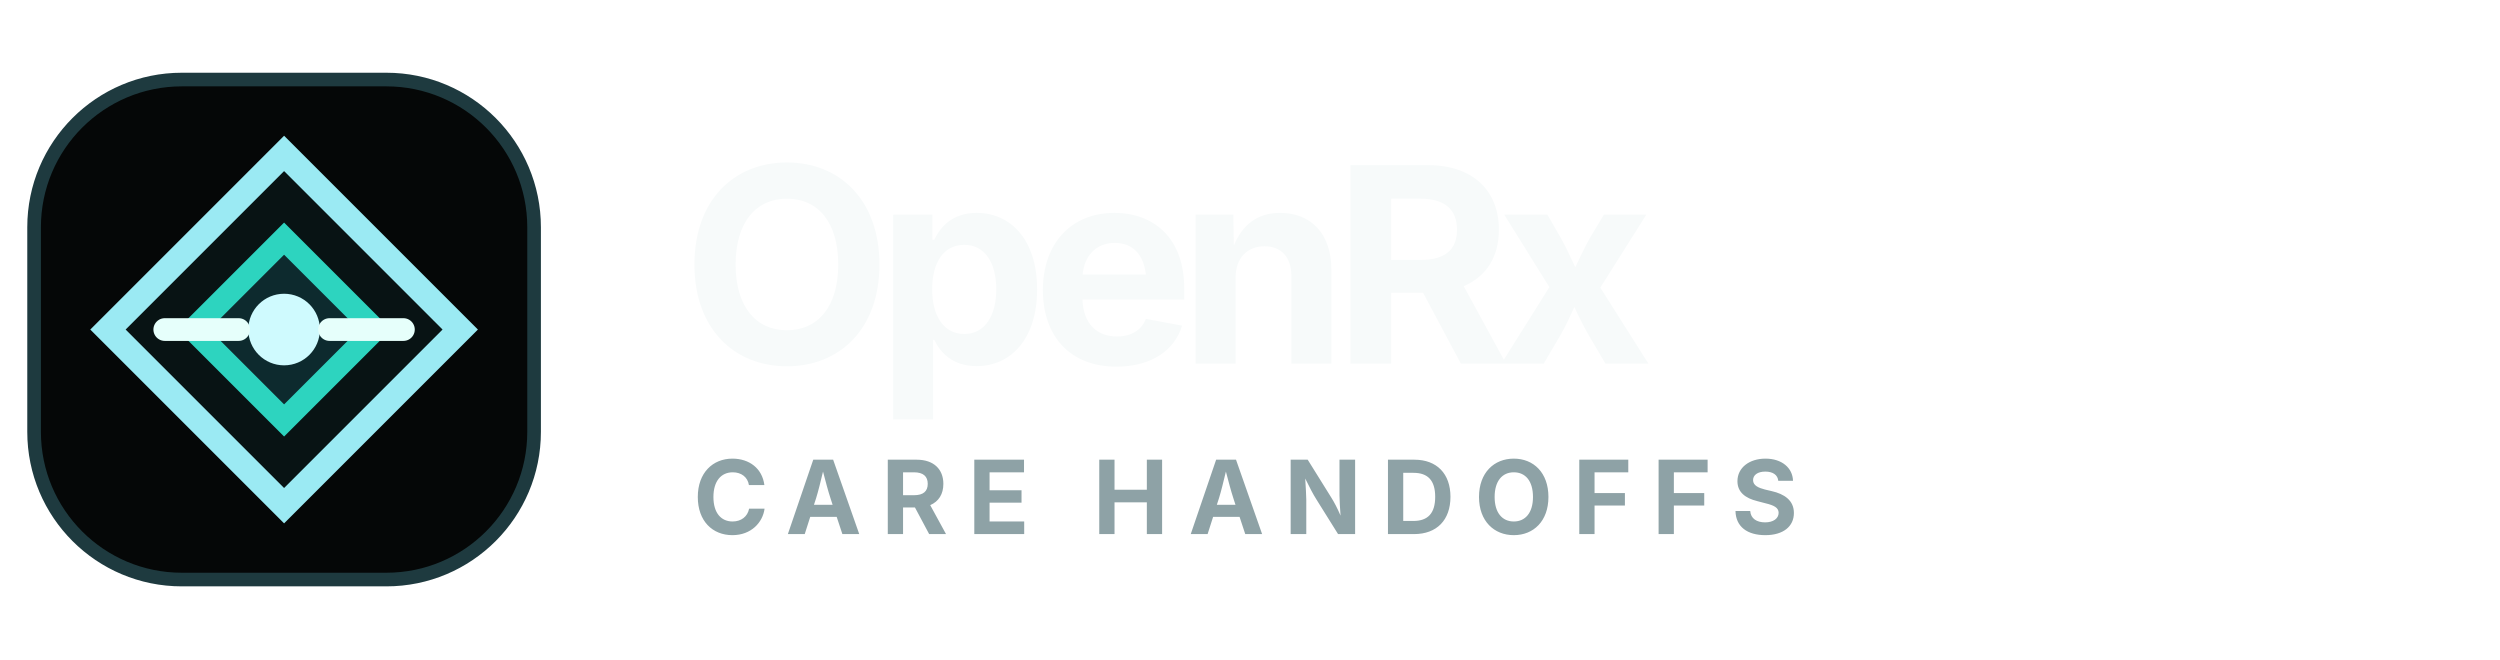
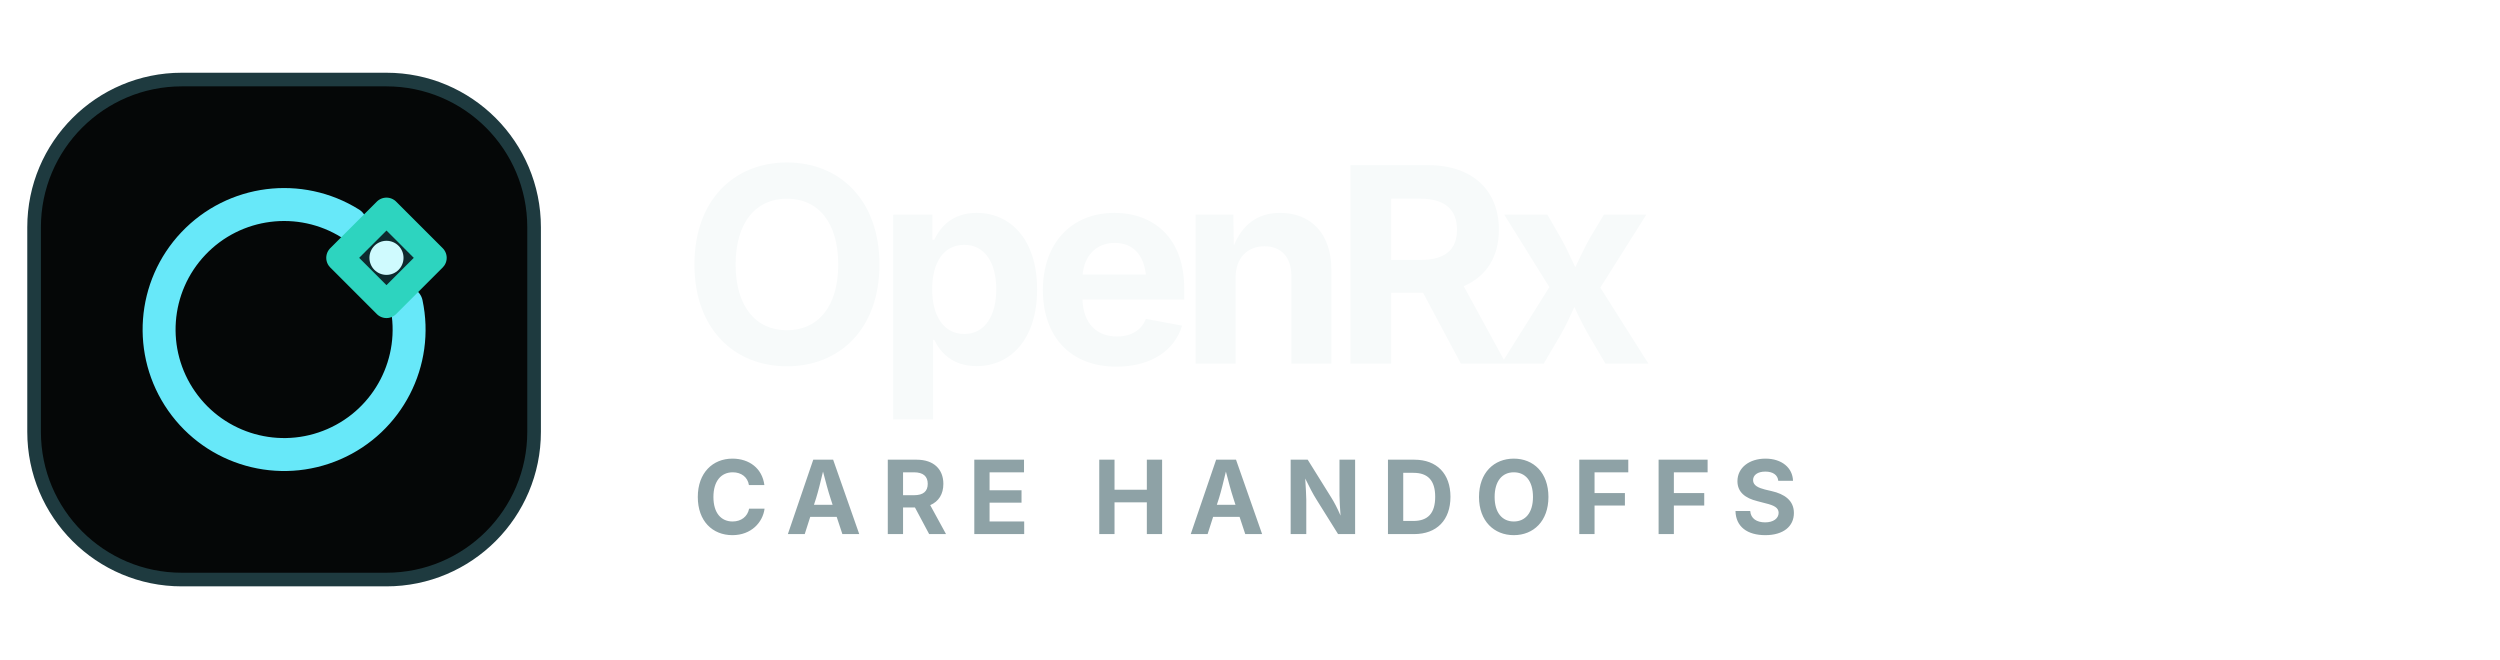
<svg xmlns="http://www.w3.org/2000/svg" width="220" height="58" viewBox="0 0 220 58" fill="none" role="img" aria-labelledby="title desc">
  <rect x="3" y="7" width="44" height="44" rx="13" fill="#050707" stroke="#1E3A3F" stroke-width="1.2" />
-   <path d="M25 13.5L40.5 29L25 44.5L9.5 29L25 13.5Z" fill="#081314" stroke="#9BEAF3" stroke-width="2.2" />
-   <path d="M25 21L33 29L25 37L17 29L25 21Z" fill="#0D2A2E" stroke="#2DD4BF" stroke-width="2" />
-   <circle cx="25" cy="29" r="3.15" fill="#CFFAFE" />
-   <path d="M14.5 29H21M29 29H35.5" stroke="#E6FFFB" stroke-width="2" stroke-linecap="round" />
+   <path d="M 30.83 19.67 A 11 11 0 1 0 35.76 26.71" stroke="#67E8F9" stroke-width="2.9" stroke-linecap="round" fill="none" />
+   <path d="M 34.01 18.59 L 38.11 22.69 L 34.01 26.79 L 29.91 22.69 Z" fill="#0D2A2E" stroke="#2DD4BF" stroke-width="2.4" stroke-linejoin="round" />
+   <circle cx="34.01" cy="22.69" r="1.5" fill="#CFFAFE" />
  <text x="60" y="32" fill="#F7FAFA" font-family="Geist, Inter, system-ui, sans-serif" font-size="24" font-weight="680" letter-spacing="-1.4">OpenRx</text>
  <text x="61" y="47" fill="#8EA2A6" font-family="Geist, Inter, system-ui, sans-serif" font-size="9" font-weight="650" letter-spacing="1.7">CARE HANDOFFS</text>
</svg>
